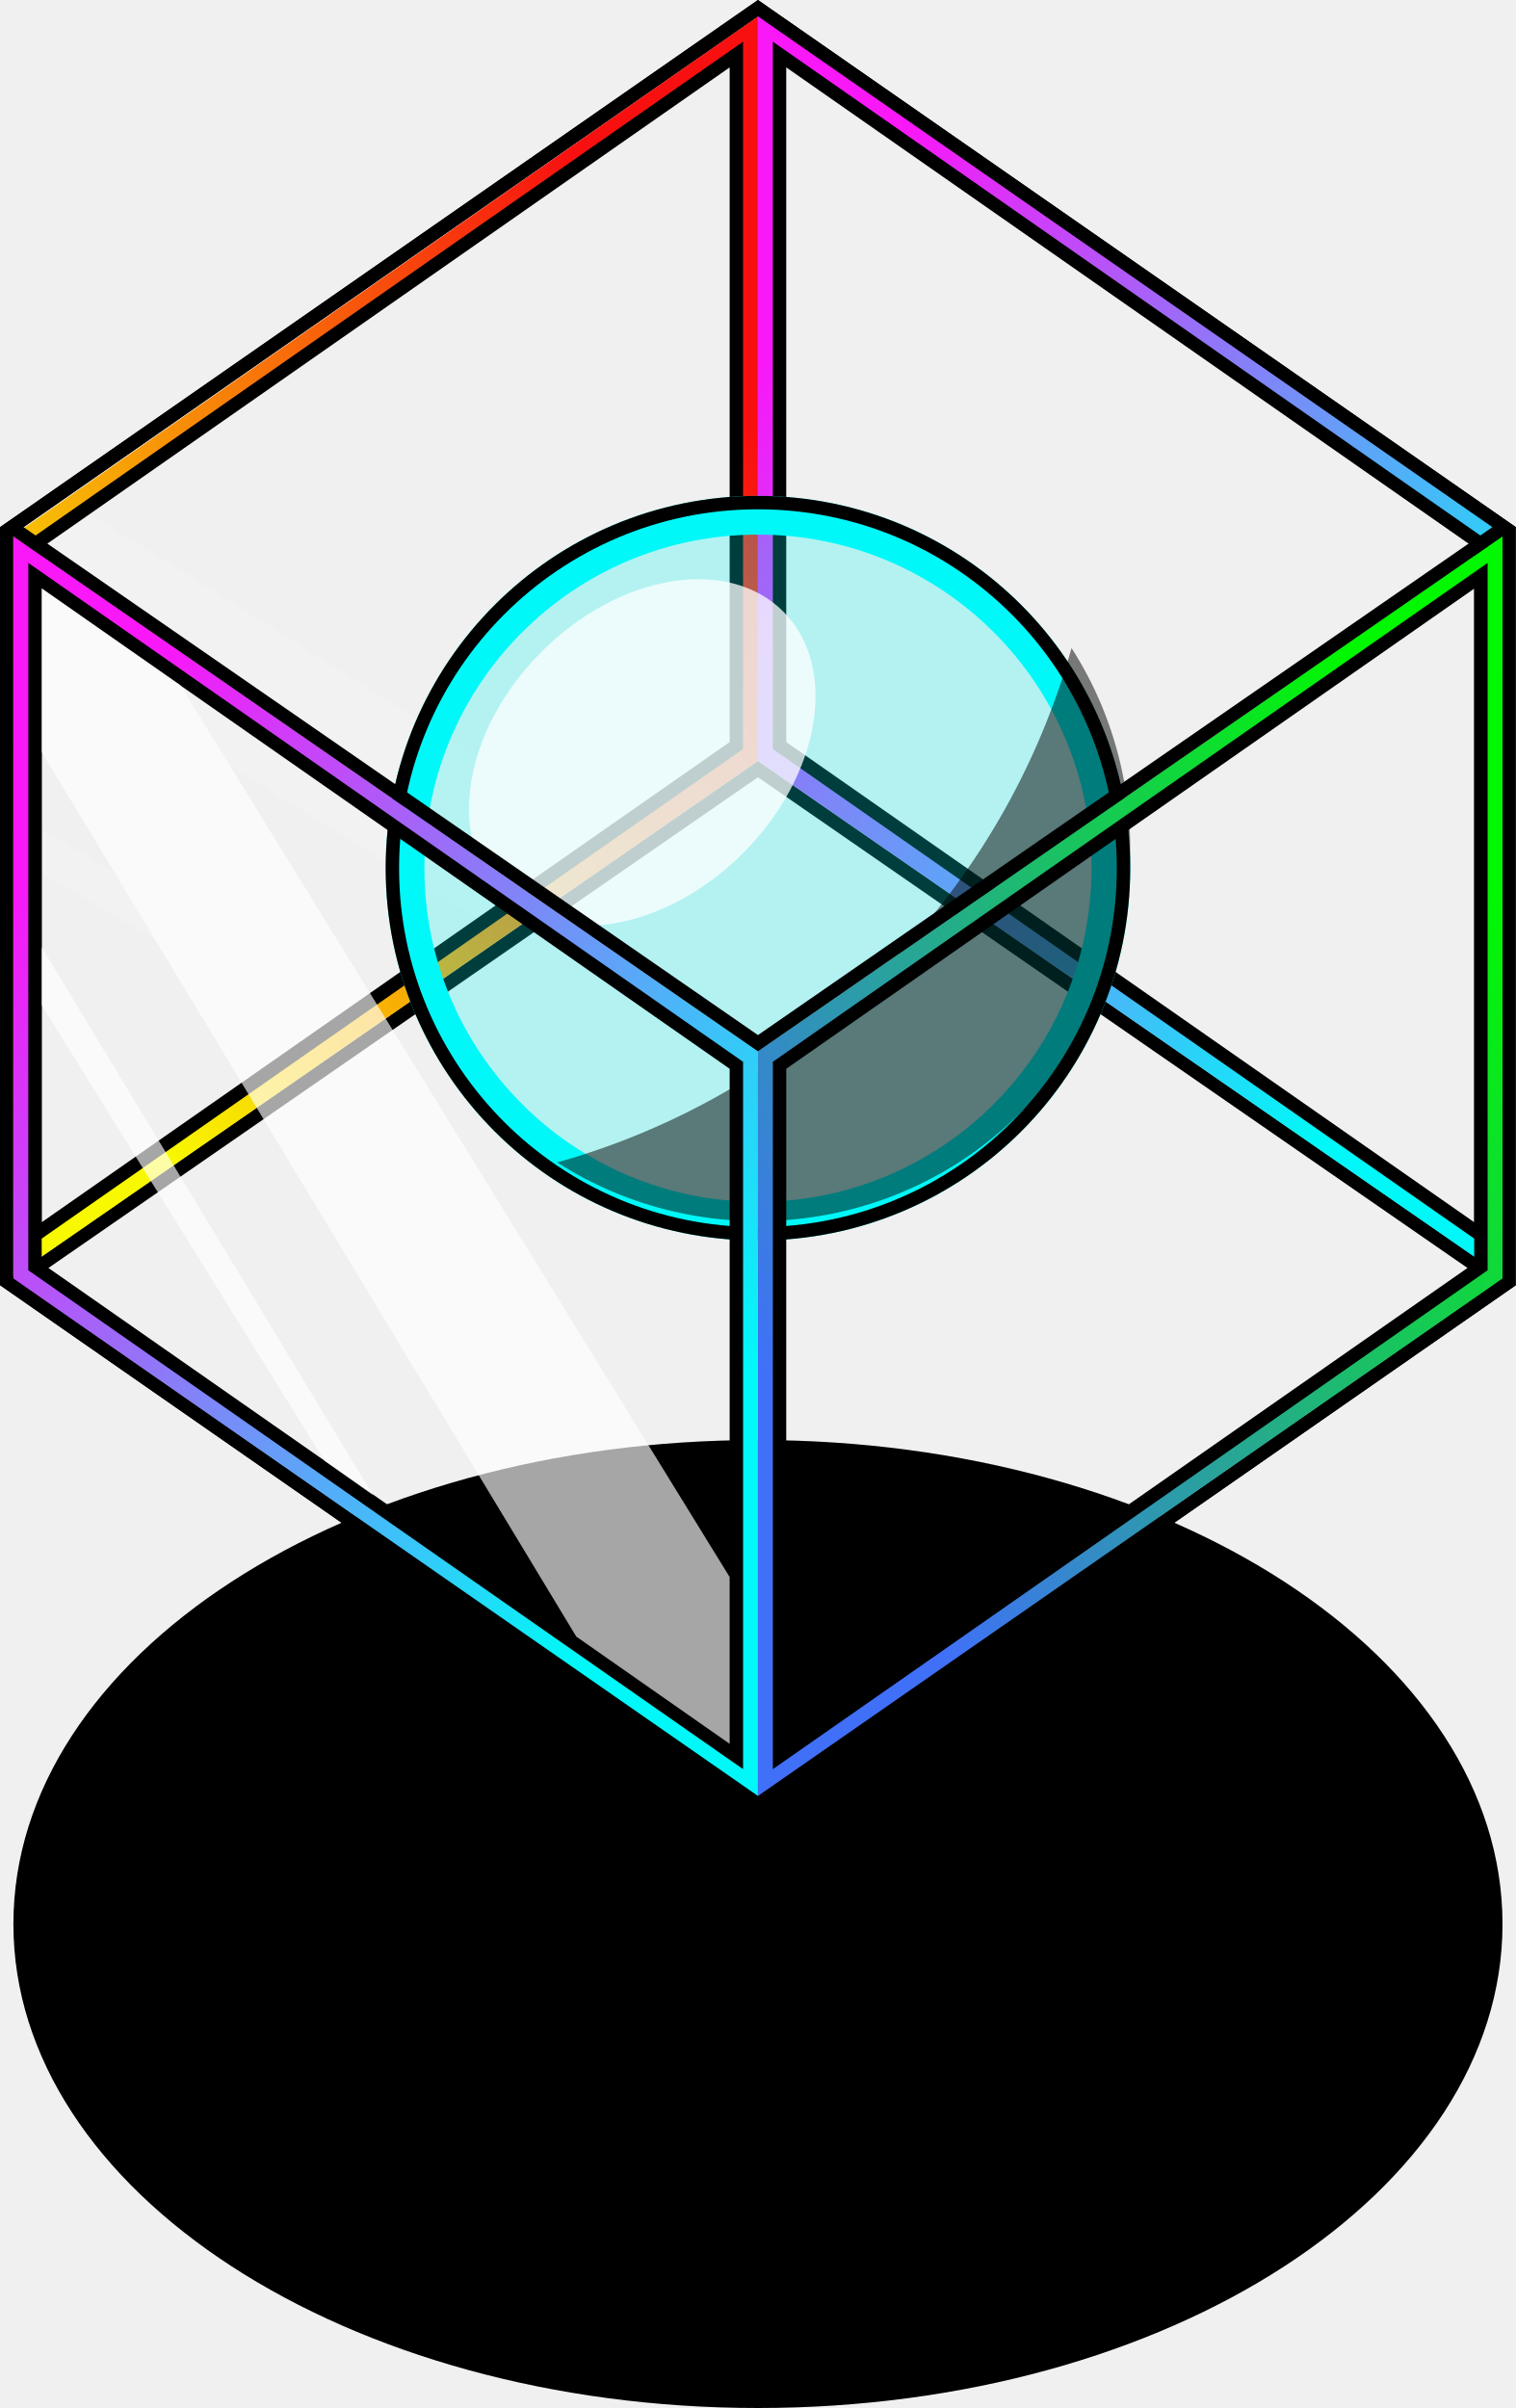
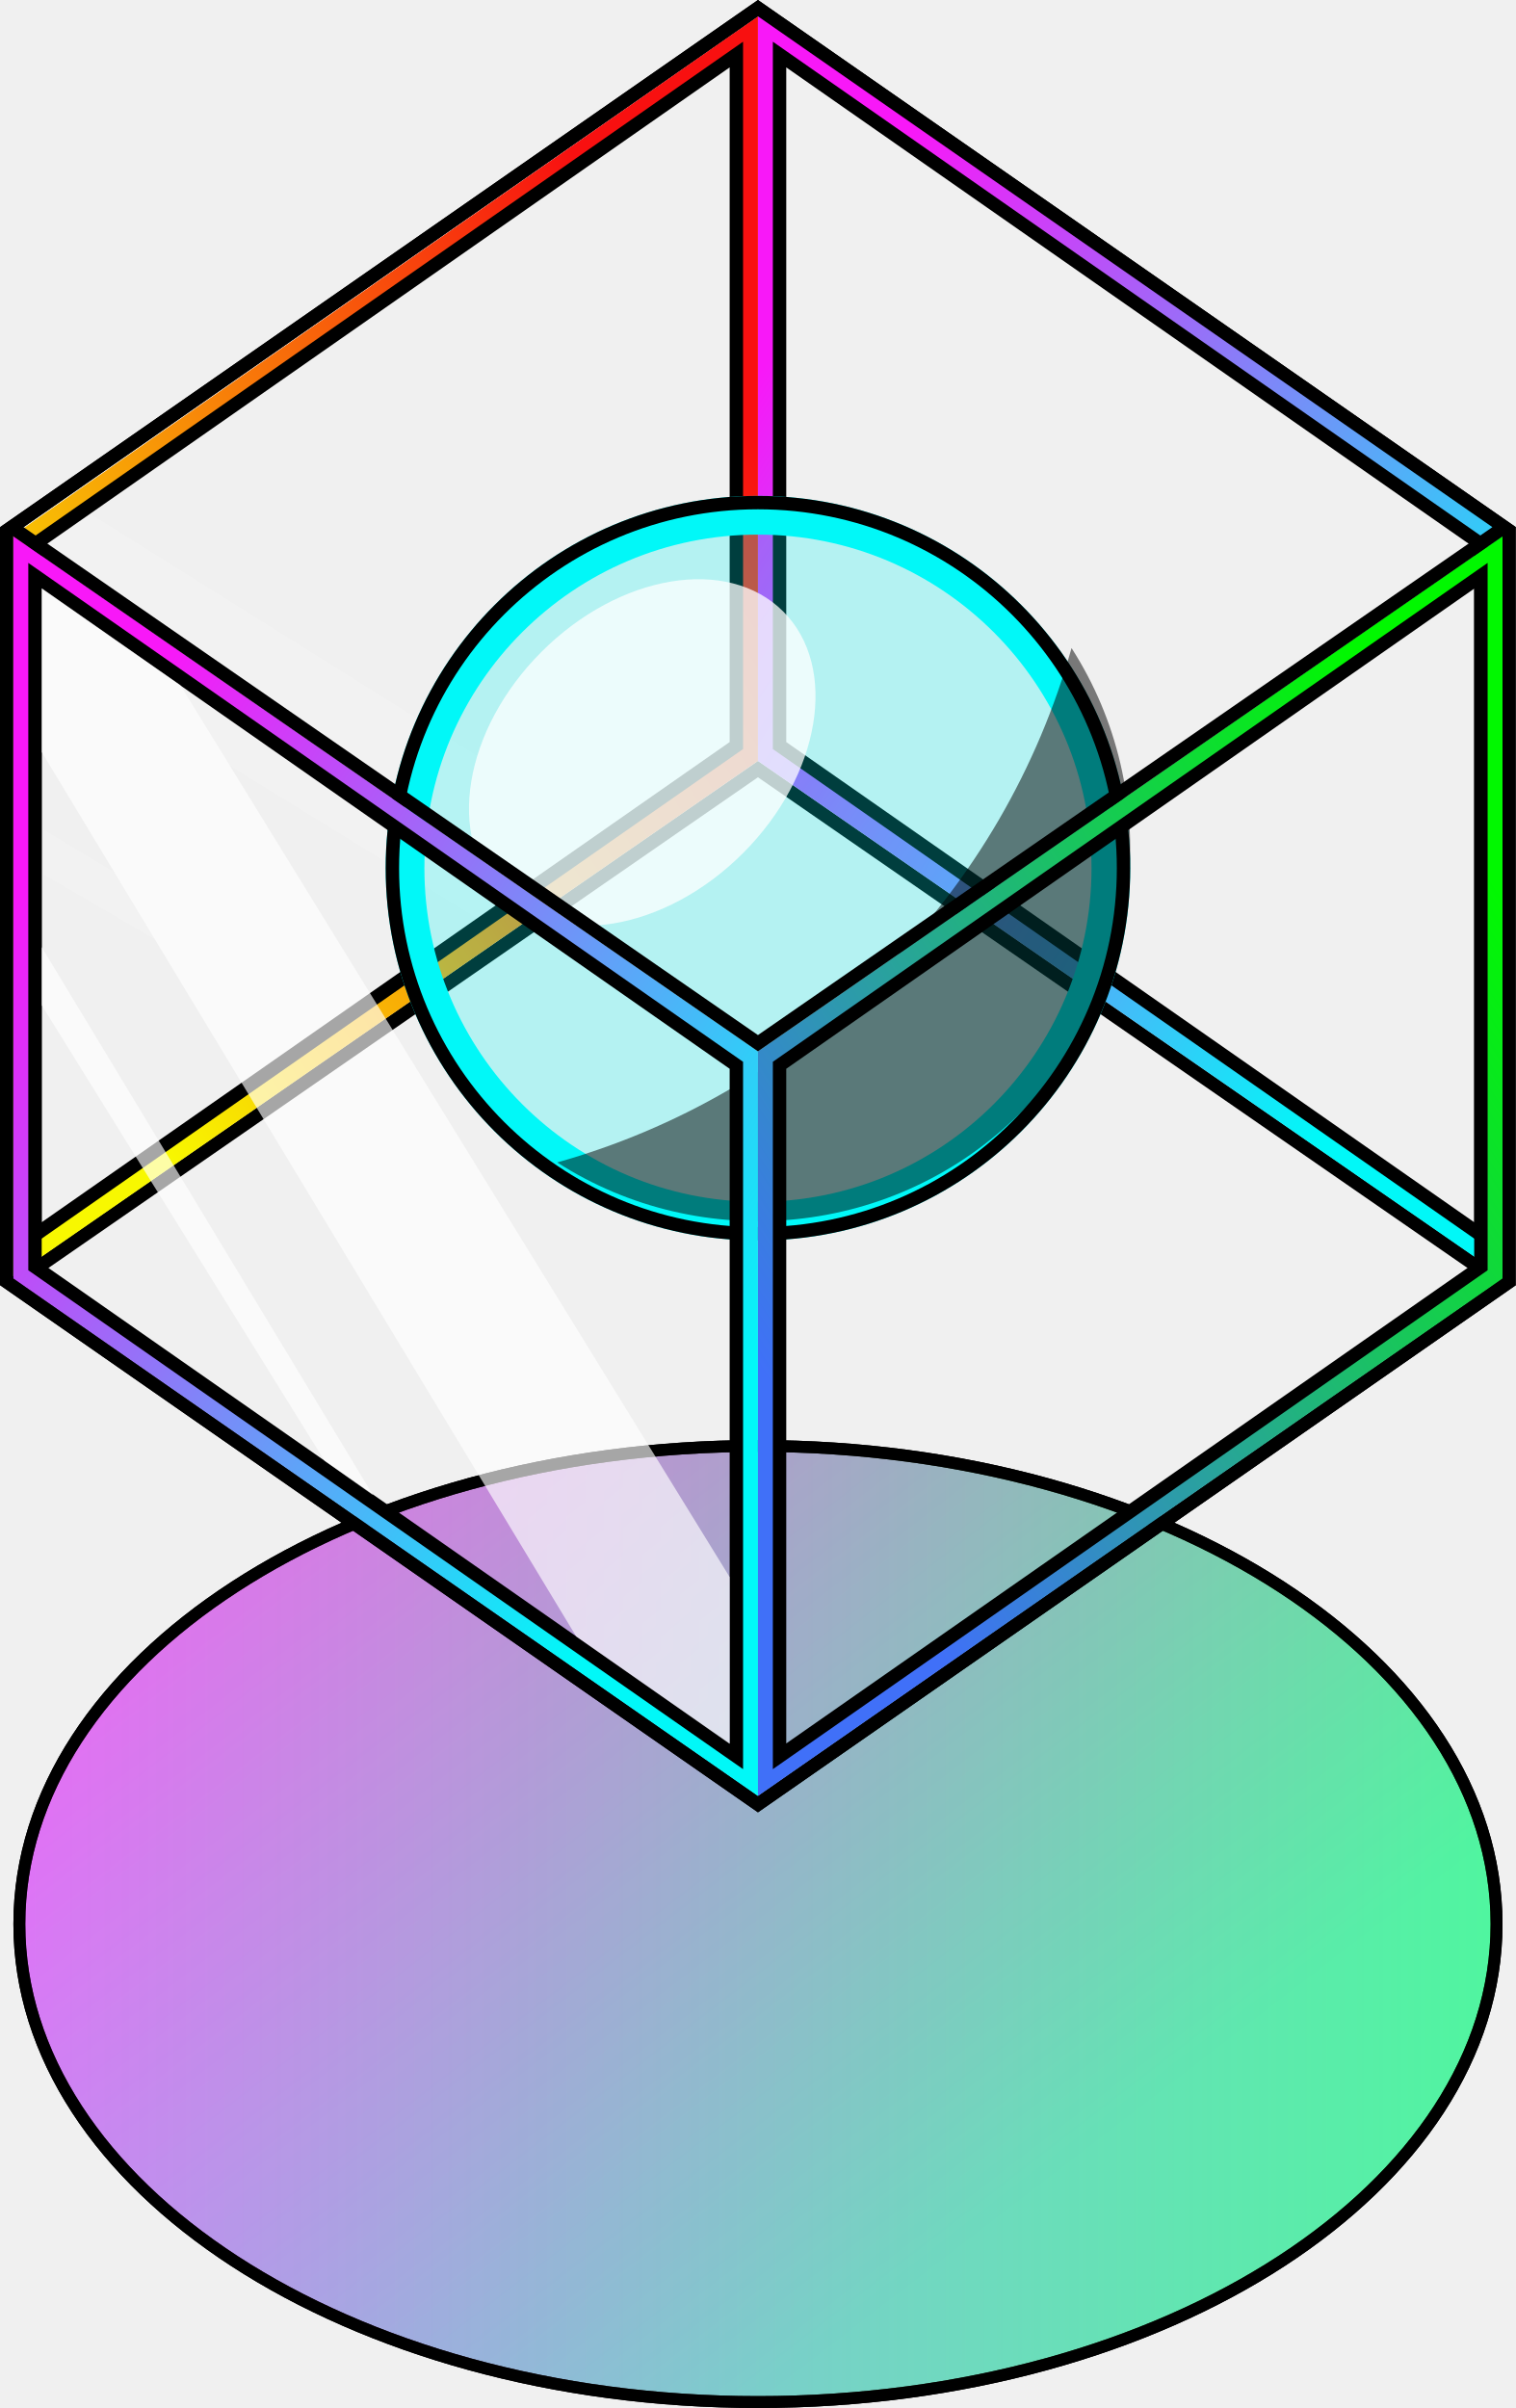
<svg xmlns="http://www.w3.org/2000/svg" width="1018" height="1617" viewBox="0 0 1018 1617" fill="none">
-   <ellipse cx="509" cy="1292" rx="500" ry="325" fill="black" />
+   <path d="M1005 1292C1005 1379.94 950.155 1460.1 860.373 1518.46C770.63 1576.79 646.412 1613 509 1613C371.588 1613 247.37 1576.79 157.627 1518.46C67.845 1460.1 13 1379.94 13 1292C13 1204.06 67.845 1123.9 157.627 1065.54C247.37 1007.21 371.588 971 509 971C646.412 971 770.63 1007.21 860.373 1065.54C950.155 1123.9 1005 1204.06 1005 1292Z" fill="url(#paint0_linear)" fill-opacity="0.5" stroke="black" stroke-width="8" />
+   <path d="M1005 1292C1005 1379.94 950.155 1460.1 860.373 1518.46C770.63 1576.79 646.412 1613 509 1613C371.588 1613 247.37 1576.79 157.627 1518.46C67.845 1460.1 13 1379.94 13 1292C13 1204.06 67.845 1123.9 157.627 1065.54C247.37 1007.21 371.588 971 509 971C646.412 971 770.63 1007.21 860.373 1065.54C950.155 1123.9 1005 1204.06 1005 1292Z" fill="url(#paint1_linear)" fill-opacity="0.35" stroke="black" stroke-width="8" />
  <path d="M4.5 860.648V356.352L509 5.481L1013.5 356.352V860.648L509 1211.52L4.5 860.648Z" stroke="black" stroke-width="9" />
  <path d="M60.5 345L403 559.5L320.5 616.5L29 437V367L60.5 345Z" fill="white" fill-opacity="0.15" />
  <path d="M29 557L232 679L211 693L29 587V557Z" fill="white" fill-opacity="0.15" />
  <path d="M509 1211.52L7.896 863.01L509 516.471L1010.1 863.01L509 1211.52Z" stroke="black" stroke-width="9" />
-   <path d="M16.5 363.415V842.689L501.5 507.069V25.369L16.5 363.415Z" stroke="url(#paint0_linear)" stroke-width="15" />
+   <path d="M16.5 363.415V842.689L501.5 507.069V25.369L16.5 363.415Z" stroke="url(#paint2_linear)" stroke-width="15" />
  <path d="M23.5 365.347V829.372L494.5 500.653V36.628L23.5 365.347Z" stroke="black" stroke-width="9" />
-   <path d="M516.5 507.069V24.311L1001.5 359.931V842.689L516.5 507.069Z" stroke="url(#paint1_linear)" stroke-width="15" />
+   <path d="M516.5 507.069V24.311L1001.5 359.931V842.689L516.5 507.069Z" stroke="url(#paint3_linear)" stroke-width="15" />
  <path d="M994.5 365.347V829.372L523.5 500.653V36.628L994.5 365.347Z" stroke="black" stroke-width="9" />
  <circle cx="509" cy="583" r="237" fill="#01F8F8" fill-opacity="0.25" stroke="#01F8F8" stroke-width="26" />
  <circle cx="509" cy="583" r="245.5" stroke="black" stroke-width="9" />
  <path opacity="0.5" fill-rule="evenodd" clip-rule="evenodd" d="M719.591 435.174C697.165 514.895 654.589 590.139 591.864 652.864C529.139 715.589 453.895 758.165 374.174 780.591C470.943 842.676 601.149 831.405 685.777 746.777C770.405 662.149 781.676 531.943 719.591 435.174Z" fill="black" />
  <ellipse cx="431.305" cy="505.305" rx="133.894" ry="95.639" transform="rotate(-45 431.305 505.305)" fill="white" fill-opacity="0.75" />
-   <path d="M16.5 854.579V374.311L501.5 709.931V1191.65L16.5 854.579Z" stroke="url(#paint2_linear)" stroke-width="15" />
-   <path d="M1001.5 854.579V374.311L516.5 709.931V1191.65L1001.5 854.579Z" stroke="url(#paint3_linear)" stroke-width="15" />
+   <path d="M16.5 854.579V374.311L501.5 709.931V1191.65L16.5 854.579Z" stroke="url(#paint4_linear)" stroke-width="15" />
+   <path d="M1001.5 854.579V374.311L516.5 709.931V1191.65L1001.5 854.579Z" stroke="url(#paint5_linear)" stroke-width="15" />
  <path d="M23.5 850.653V386.628L494.5 715.347V1179.37L23.5 850.653Z" stroke="black" stroke-width="9" />
  <path d="M994.5 850.653V386.628L523.5 715.347V1179.37L994.5 850.653Z" stroke="black" stroke-width="9" />
  <path d="M509 700.529L7.896 353.99L509 5.481L1010.1 353.99L509 700.529Z" stroke="black" stroke-width="9" />
  <path d="M28 505V395L121 460L490 1059V1171L387 1099L28 505Z" fill="white" fill-opacity="0.65" />
  <path d="M28 636L250.5 1004L218 981L28 675V636Z" fill="white" fill-opacity="0.65" />
  <defs>
-     <linearGradient id="paint0_linear" x1="9" y1="615" x2="509" y2="299" gradientUnits="userSpaceOnUse">
+     <linearGradient id="paint0_linear" x1="9" y1="967" x2="509" y2="1617" gradientUnits="userSpaceOnUse">
+       <stop stop-color="#F818F8" />
+       <stop offset="1" stop-color="#01F8F8" />
+     </linearGradient>
+     <linearGradient id="paint1_linear" x1="1009" y1="967" x2="9" y2="967" gradientUnits="userSpaceOnUse">
+       <stop stop-color="#01F800" />
+       <stop offset="1" stop-color="#F818F8" />
+     </linearGradient>
+     <linearGradient id="paint2_linear" x1="9" y1="615" x2="509" y2="299" gradientUnits="userSpaceOnUse">
      <stop stop-color="#F8F800" />
      <stop offset="1" stop-color="#F81010" />
    </linearGradient>
-     <linearGradient id="paint1_linear" x1="509" y1="251" x2="1009" y2="567" gradientUnits="userSpaceOnUse">
+     <linearGradient id="paint3_linear" x1="509" y1="251" x2="1009" y2="567" gradientUnits="userSpaceOnUse">
      <stop stop-color="#F818F8" />
      <stop offset="1" stop-color="#01F8F8" />
    </linearGradient>
-     <linearGradient id="paint2_linear" x1="9" y1="601" x2="509" y2="917" gradientUnits="userSpaceOnUse">
+     <linearGradient id="paint4_linear" x1="9" y1="601" x2="509" y2="917" gradientUnits="userSpaceOnUse">
      <stop stop-color="#F818F8" />
      <stop offset="1" stop-color="#01F8F8" />
    </linearGradient>
-     <linearGradient id="paint3_linear" x1="1009" y1="601" x2="509" y2="917" gradientUnits="userSpaceOnUse">
+     <linearGradient id="paint5_linear" x1="1009" y1="601" x2="509" y2="917" gradientUnits="userSpaceOnUse">
      <stop stop-color="#01F800" />
      <stop offset="1" stop-color="#4070F8" />
    </linearGradient>
  </defs>
</svg>
